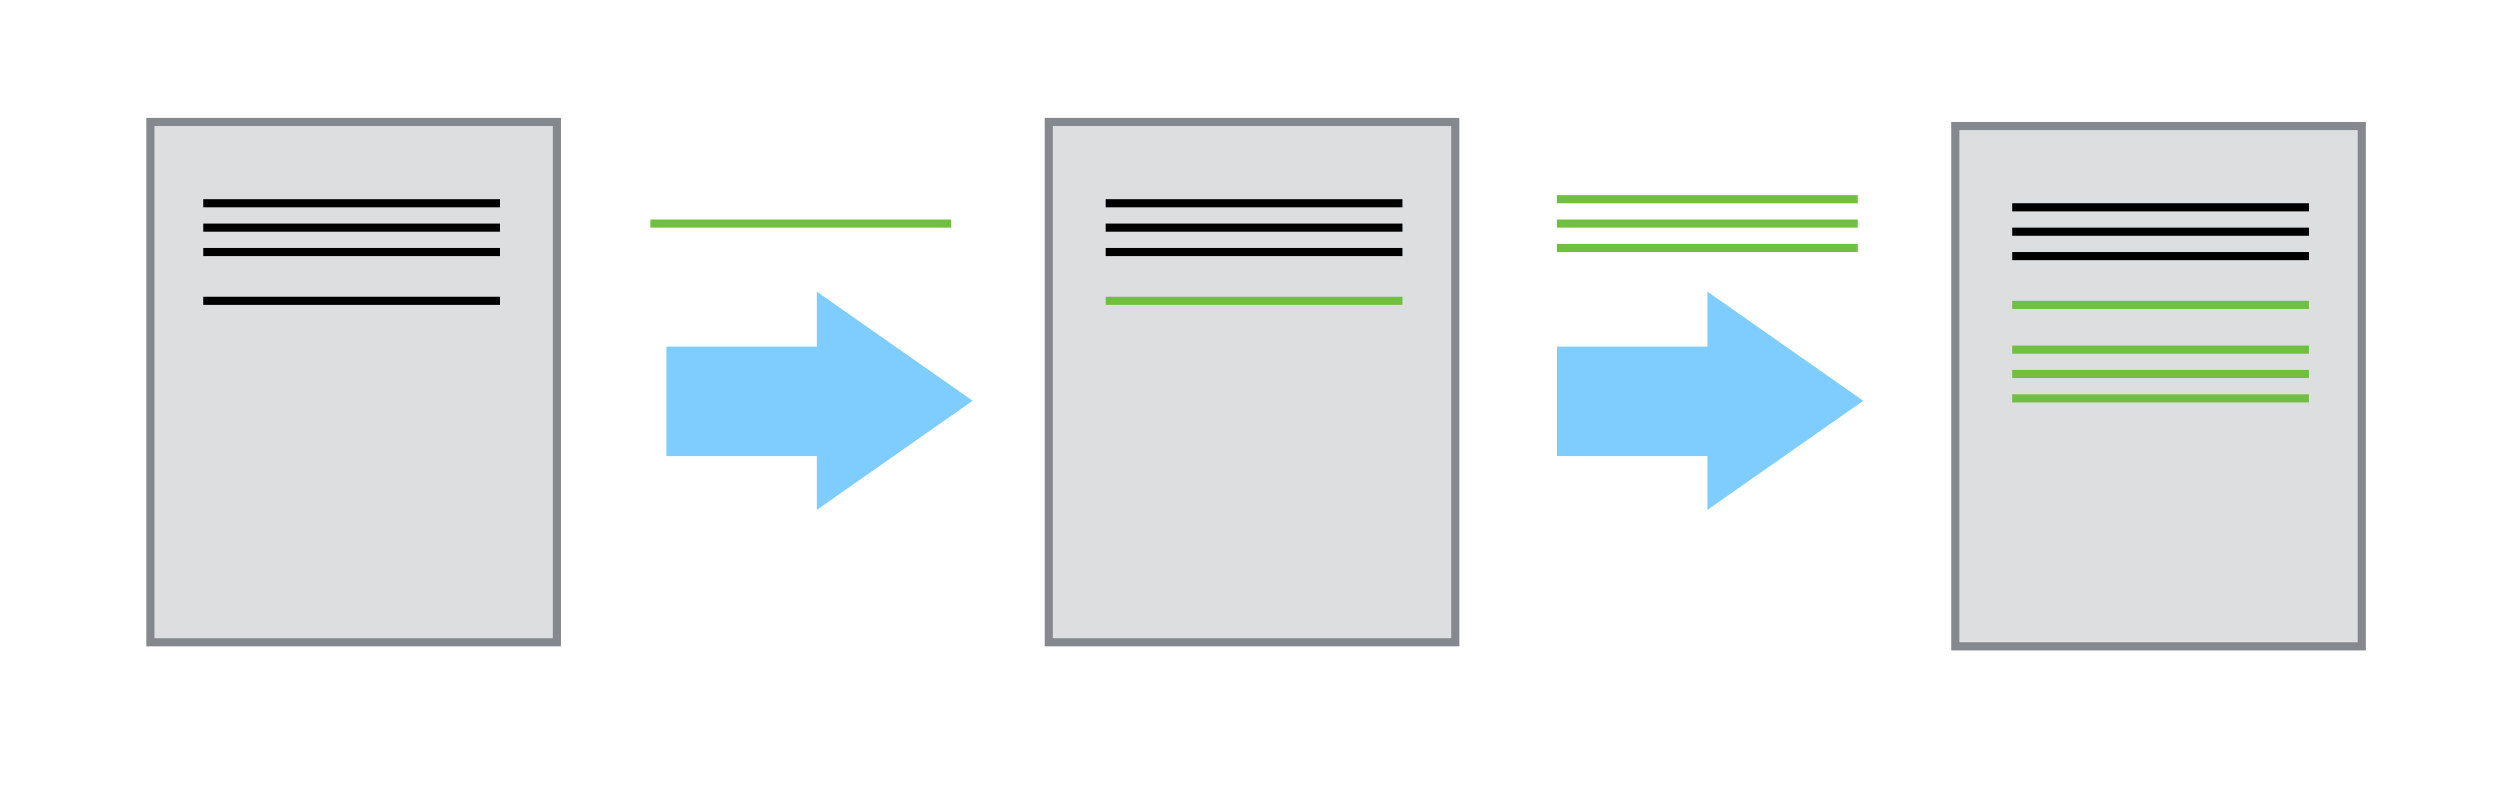
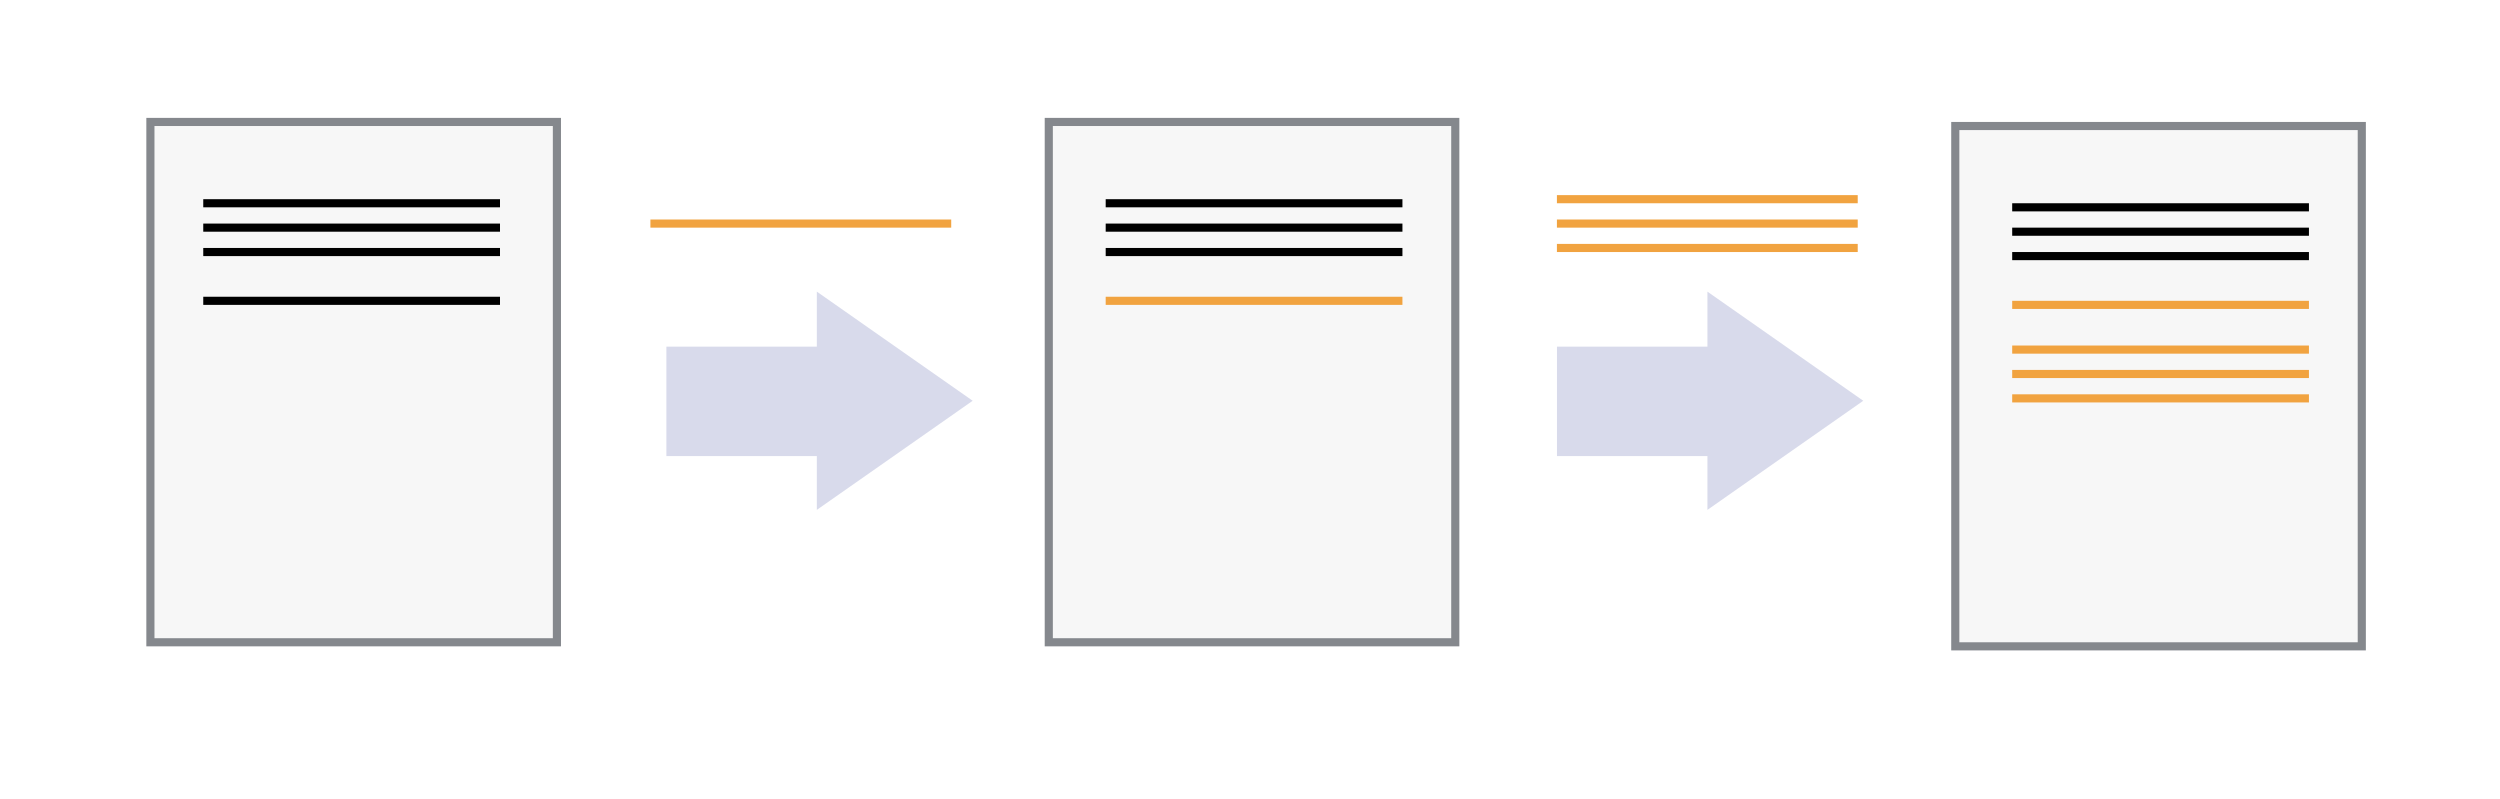
- <svg xmlns="http://www.w3.org/2000/svg" xmlns:xlink="http://www.w3.org/1999/xlink" version="1.1" x="0px" y="0px" width="615px" height="196.5px" viewBox="0 0 615 196.5" enable-background="new 0 0 615 196.5" xml:space="preserve">
-   <g id="Layer_1">
-     <g>
-       <defs>
+ <svg xmlns="http://www.w3.org/2000/svg" xmlns:xlink="http://www.w3.org/1999/xlink" version="1.1" x="0px" y="0px" width="615px" height="196.5px" viewBox="0 0 615 196.5" enable-background="new 0 0 615 196.5" xml:space="preserve" id="svg979">
+   <defs id="defs983">
+ 	
+ 	
+ 	
+ 	
+ 	
+ 	
+ 	
+ 	
+ 	
+ 	
+ 
+ 		
+ 		
+ 		
+ 		
+ 		
+ 		
+ 		
+ 		
+ 		
+ 		
+ 		
+ 		
+ 		
+ 		
+ 		
+ 		
+ 		
+ 		
+ 		
+ 		
+ 	</defs>
+   <g id="g937">
+     <defs id="defs932">
+       <rect id="SVGID_11_" x="157.116" y="65.521" width="88.974" height="66.13" />
+     </defs>
+     <clipPath id="SVGID_12_">
+       <use xlink:href="#SVGID_11_" overflow="visible" id="use934" style="overflow:visible" x="0" y="0" width="100%" height="100%" />
+     </clipPath>
+   </g>
+   <g id="g949">
+     <g id="g947">
+       <defs id="defs942">
+         <rect height="768" width="1024" y="-477" x="-203" id="SVGID_13_" />
+       </defs>
+       <clipPath id="SVGID_14_">
+         <use height="100%" width="100%" y="0" x="0" style="overflow:visible" id="use944" overflow="visible" xlink:href="#SVGID_13_" />
+       </clipPath>
+     </g>
+   </g>
+   <g id="g959">
+     <g id="g957">
+       <defs id="defs952">
+         <rect height="66.129" width="88.974" y="73.597" x="375.494" id="SVGID_15_" />
+       </defs>
+       <clipPath id="SVGID_16_">
+         <use height="100%" width="100%" y="0" x="0" style="overflow:visible" id="use954" overflow="visible" xlink:href="#SVGID_15_" />
+       </clipPath>
+     </g>
+   </g>
+   <g id="g1004">
+     <g style="fill:#f7f7f7;fill-opacity:1" id="g851">
+       <defs id="defs842">
        <rect id="SVGID_1_" x="34.52" y="28.419" width="104" height="131.217" />
      </defs>
      <clipPath id="SVGID_2_">
-         <use xlink:href="#SVGID_1_" overflow="visible" />
+         <use xlink:href="#SVGID_1_" overflow="visible" id="use844" style="overflow:visible" x="0" y="0" width="100%" height="100%" />
      </clipPath>
-       <rect x="37" y="30" clip-path="url(#SVGID_2_)" fill="#DCDEE0" width="100" height="128" />
-       <rect x="37" y="30" clip-path="url(#SVGID_2_)" fill="none" stroke="#85888D" stroke-width="2" width="100" height="128" />
+       <rect x="37" y="30" clip-path="url(#SVGID_2_)" width="100" height="128" id="rect847" style="fill:#f7f7f7;fill-opacity:1" />
+       <rect x="37" y="30" clip-path="url(#SVGID_2_)" width="100" height="128" id="rect849" style="fill:#f7f7f7;fill-opacity:1;stroke:#85888d;stroke-width:2" />
    </g>
-     <g>
-       <defs>
+     <g id="g861">
+       <defs id="defs854">
        <rect id="SVGID_3_" x="48.635" y="48.268" width="75.805" height="4" />
      </defs>
      <clipPath id="SVGID_4_">
-         <use xlink:href="#SVGID_3_" overflow="visible" />
+         <use xlink:href="#SVGID_3_" overflow="visible" id="use856" style="overflow:visible" x="0" y="0" width="100%" height="100%" />
      </clipPath>
-       <line clip-path="url(#SVGID_4_)" fill="none" stroke="#000000" stroke-width="2" x1="50" y1="50" x2="123" y2="50" />
+       <line clip-path="url(#SVGID_4_)" x1="50" y1="50" x2="123" y2="50" id="line859" style="fill:none;stroke:#000000;stroke-width:2" />
    </g>
-     <g>
-       <defs>
+     <g id="g871">
+       <defs id="defs864">
        <rect id="SVGID_5_" x="48.635" y="54.097" width="75.805" height="4" />
      </defs>
      <clipPath id="SVGID_6_">
-         <use xlink:href="#SVGID_5_" overflow="visible" />
+         <use xlink:href="#SVGID_5_" overflow="visible" id="use866" style="overflow:visible" x="0" y="0" width="100%" height="100%" />
      </clipPath>
-       <line clip-path="url(#SVGID_6_)" fill="none" stroke="#000000" stroke-width="2" x1="50" y1="56" x2="123" y2="56" />
+       <line clip-path="url(#SVGID_6_)" x1="50" y1="56" x2="123" y2="56" id="line869" style="fill:none;stroke:#000000;stroke-width:2" />
    </g>
-     <g>
-       <defs>
+     <g id="g881">
+       <defs id="defs874">
        <rect id="SVGID_7_" x="48.635" y="59.926" width="75.805" height="4" />
      </defs>
      <clipPath id="SVGID_8_">
-         <use xlink:href="#SVGID_7_" overflow="visible" />
+         <use xlink:href="#SVGID_7_" overflow="visible" id="use876" style="overflow:visible" x="0" y="0" width="100%" height="100%" />
      </clipPath>
-       <line clip-path="url(#SVGID_8_)" fill="none" stroke="#000000" stroke-width="2" x1="50" y1="62" x2="123" y2="62" />
+       <line clip-path="url(#SVGID_8_)" x1="50" y1="62" x2="123" y2="62" id="line879" style="fill:none;stroke:#000000;stroke-width:2" />
    </g>
-     <g>
-       <defs>
+     <g id="g891">
+       <defs id="defs884">
        <rect id="SVGID_9_" x="48.635" y="71.585" width="75.805" height="4" />
      </defs>
      <clipPath id="SVGID_10_">
-         <use xlink:href="#SVGID_9_" overflow="visible" />
+         <use xlink:href="#SVGID_9_" overflow="visible" id="use886" style="overflow:visible" x="0" y="0" width="100%" height="100%" />
      </clipPath>
-       <line clip-path="url(#SVGID_10_)" fill="none" stroke="#000000" stroke-width="2" x1="50" y1="74" x2="123" y2="74" />
+       <line clip-path="url(#SVGID_10_)" x1="50" y1="74" x2="123" y2="74" id="line889" style="fill:none;stroke:#000000;stroke-width:2" />
    </g>
-     <g>
-       <rect x="258" y="30" fill="#DCDEE0" width="100" height="128" />
-       <rect x="258" y="30" fill="none" stroke="#85888D" stroke-width="2" width="100" height="128" />
-       <line fill="none" stroke="#000000" stroke-width="2" x1="272" y1="50" x2="345" y2="50" />
-       <line fill="none" stroke="#000000" stroke-width="2" x1="272" y1="56" x2="345" y2="56" />
-       <line fill="none" stroke="#000000" stroke-width="2" x1="272" y1="62" x2="345" y2="62" />
-       <line fill="none" stroke="#70BF41" stroke-width="2" x1="272" y1="74" x2="345" y2="74" />
-       <line fill="none" stroke="#70BF41" stroke-width="2" x1="160" y1="55" x2="234" y2="55" />
-       <rect x="481" y="31" fill="#DCDEE0" width="100" height="128" />
-       <rect x="481" y="31" fill="none" stroke="#85888D" stroke-width="2" width="100" height="128" />
-       <line fill="none" stroke="#000000" stroke-width="2" x1="495" y1="51" x2="568" y2="51" />
-       <line fill="none" stroke="#000000" stroke-width="2" x1="495" y1="57" x2="568" y2="57" />
-       <line fill="none" stroke="#000000" stroke-width="2" x1="495" y1="63" x2="568" y2="63" />
-       <line fill="none" stroke="#70BF41" stroke-width="2" x1="495" y1="75" x2="568" y2="75" />
-       <line fill="none" stroke="#70BF41" stroke-width="2" x1="495" y1="86" x2="568" y2="86" />
-       <line fill="none" stroke="#70BF41" stroke-width="2" x1="495" y1="92" x2="568" y2="92" />
-       <line fill="none" stroke="#70BF41" stroke-width="2" x1="495" y1="98" x2="568" y2="98" />
-       <line fill="none" stroke="#70BF41" stroke-width="2" x1="383" y1="49" x2="457" y2="49" />
-       <line fill="none" stroke="#70BF41" stroke-width="2" x1="383" y1="55" x2="457" y2="55" />
-       <line fill="none" stroke="#70BF41" stroke-width="2" x1="383" y1="61" x2="457" y2="61" />
-       <g>
-         <defs>
-           <rect id="SVGID_11_" x="157.116" y="65.521" width="88.974" height="66.13" />
-         </defs>
-         <clipPath id="SVGID_12_">
-           <use xlink:href="#SVGID_11_" overflow="visible" />
-         </clipPath>
+     <rect style="fill:#f7f7f7;fill-opacity:1" id="rect893" height="128" width="100" y="30" x="258" />
+     <rect style="fill:none;stroke:#85888d;stroke-width:2" id="rect895" height="128" width="100" y="30" x="258" />
+     <line style="fill:none;stroke:#000000;stroke-width:2" id="line897" y2="50" x2="345" y1="50" x1="272" />
+     <line style="fill:none;stroke:#000000;stroke-width:2" id="line899" y2="56" x2="345" y1="56" x1="272" />
+     <line style="fill:none;stroke:#000000;stroke-width:2" id="line901" y2="62" x2="345" y1="62" x1="272" />
+     <line style="fill:#998ec3;stroke:#f1a340;stroke-width:2" id="line903" y2="74" x2="345" y1="74" x1="272" />
+     <line style="fill:#998ec3;stroke:#f1a340;stroke-width:2" id="line905" y2="55" x2="234" y1="55" x1="160" />
+     <rect style="fill:#f7f7f7;fill-opacity:1" id="rect907" height="128" width="100" y="31" x="481" />
+     <rect style="fill:none;stroke:#85888d;stroke-width:2" id="rect909" height="128" width="100" y="31" x="481" />
+     <line style="fill:none;stroke:#000000;stroke-width:2" id="line911" y2="51" x2="568" y1="51" x1="495" />
+     <line style="fill:none;stroke:#000000;stroke-width:2" id="line913" y2="57" x2="568" y1="57" x1="495" />
+     <line style="fill:none;stroke:#000000;stroke-width:2" id="line915" y2="63" x2="568" y1="63" x1="495" />
+     <line style="fill:#998ec3;stroke:#f1a340;stroke-width:2" id="line917" y2="75" x2="568" y1="75" x1="495" />
+     <line style="fill:#998ec3;stroke:#f1a340;stroke-width:2" id="line919" y2="86" x2="568" y1="86" x1="495" />
+     <line style="fill:#998ec3;stroke:#f1a340;stroke-width:2" id="line921" y2="92" x2="568" y1="92" x1="495" />
+     <line style="fill:#998ec3;stroke:#f1a340;stroke-width:2" id="line923" y2="98" x2="568" y1="98" x1="495" />
+     <line style="fill:#998ec3;stroke:#f1a340;stroke-width:2" id="line925" y2="49" x2="457" y1="49" x1="383" />
+     <line style="fill:#998ec3;stroke:#f1a340;stroke-width:2" id="line927" y2="55" x2="457" y1="55" x1="383" />
+     <line style="fill:#998ec3;stroke:#f1a340;stroke-width:2" id="line929" y2="61" x2="457" y1="61" x1="383" />
+     <g id="g967" style="opacity:1;fill:#d8daeb">
+       <rect x="163.931" y="85.276" width="44.865" height="26.919" id="rect961" style="fill:#d8daeb" />
+       <g style="fill:#d8daeb" id="g965">
+         <polygon points="239.275,98.588 200.941,71.743 200.941,125.429 " id="polygon963" style="fill:#d8daeb" />
      </g>
    </g>
-     <g>
-       <g>
-         <defs>
-           <rect id="SVGID_13_" x="-203" y="-477" width="1024" height="768" />
-         </defs>
-         <clipPath id="SVGID_14_">
-           <use xlink:href="#SVGID_13_" overflow="visible" />
-         </clipPath>
-       </g>
-     </g>
-     <g>
-       <g>
-         <defs>
-           <rect id="SVGID_15_" x="375.494" y="73.597" width="88.974" height="66.129" />
-         </defs>
-         <clipPath id="SVGID_16_">
-           <use xlink:href="#SVGID_15_" overflow="visible" />
-         </clipPath>
-       </g>
-     </g>
-     <g opacity="0.5">
-       <rect x="163.931" y="85.276" fill="#009CFD" width="44.865" height="26.919" />
-       <g>
-         <polygon fill="#009CFD" points="200.941,125.429 239.275,98.588 200.941,71.743    " />
-       </g>
-     </g>
-     <g opacity="0.5">
-       <rect x="383.016" y="85.276" fill="#009CFD" width="44.865" height="26.919" />
-       <g>
-         <polygon fill="#009CFD" points="420.026,125.429 458.359,98.588 420.026,71.743    " />
+     <g id="g975" style="opacity:1;fill:#d8daeb">
+       <rect x="383.016" y="85.276" width="44.865" height="26.919" id="rect969" style="fill:#d8daeb" />
+       <g style="fill:#d8daeb" id="g973">
+         <polygon points="458.359,98.588 420.026,71.743 420.026,125.429 " id="polygon971" style="fill:#d8daeb" />
      </g>
    </g>
  </g>
  <g id="Layer_2">
</g>
</svg>
